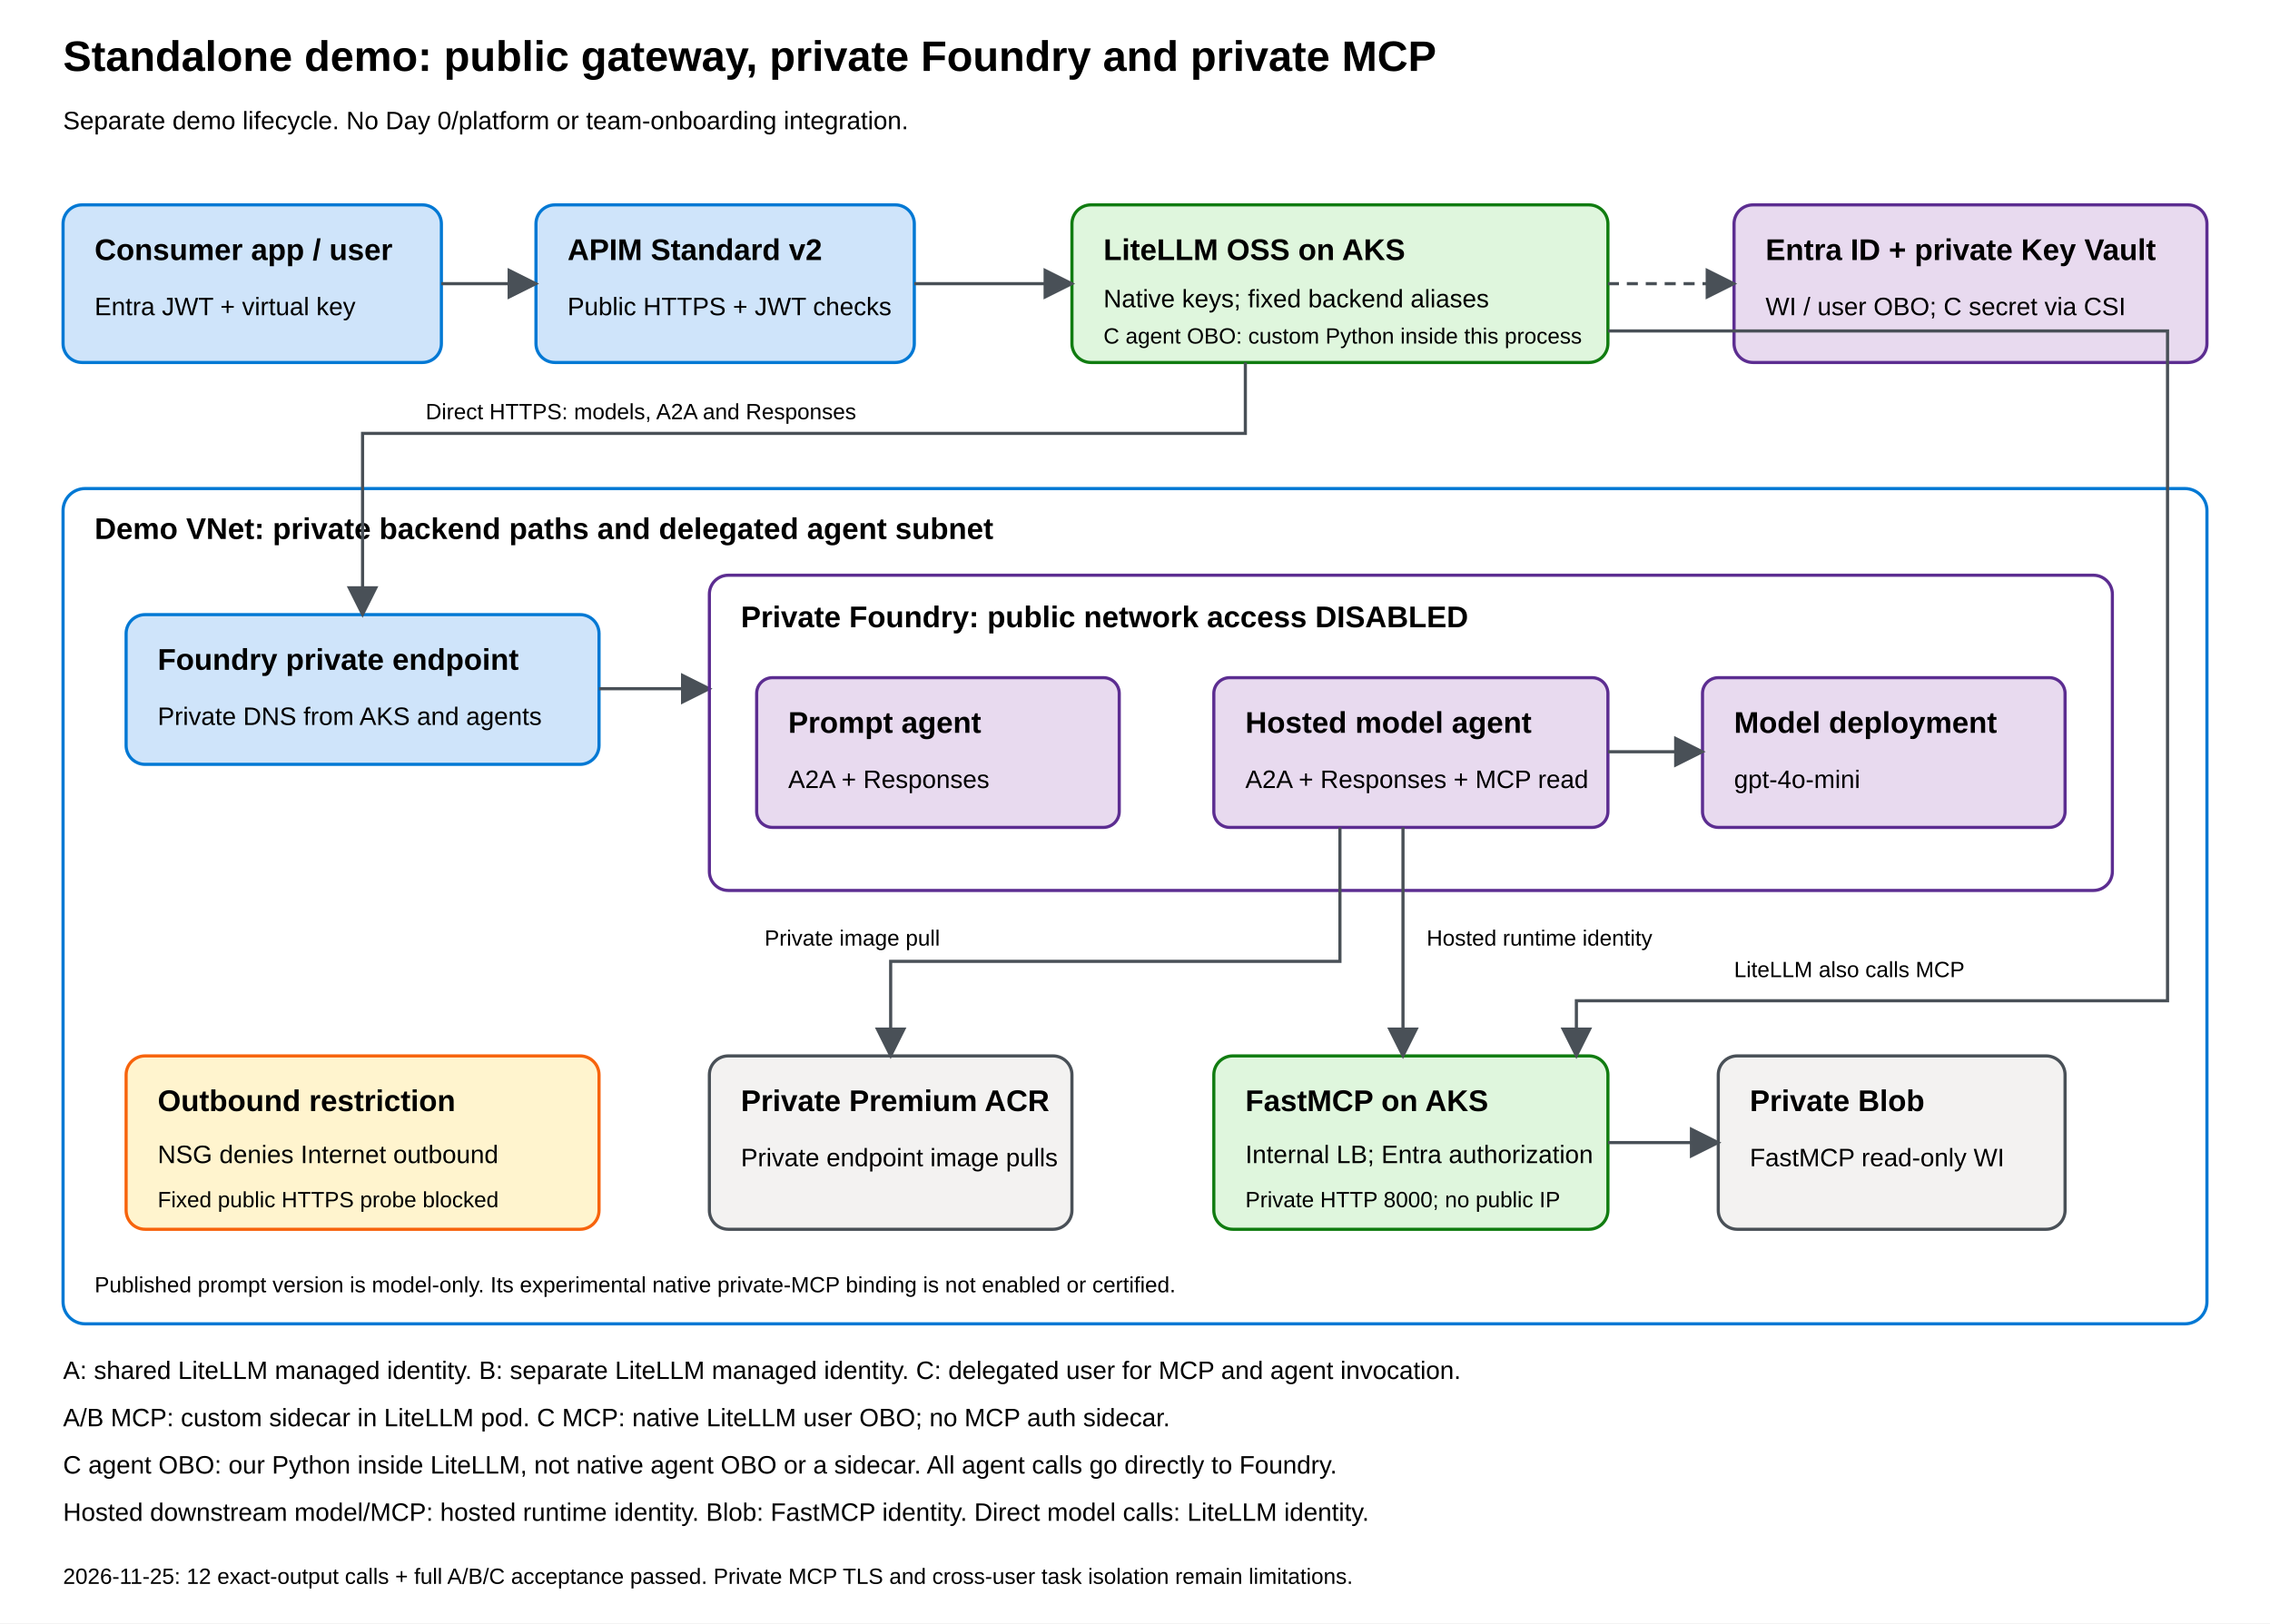
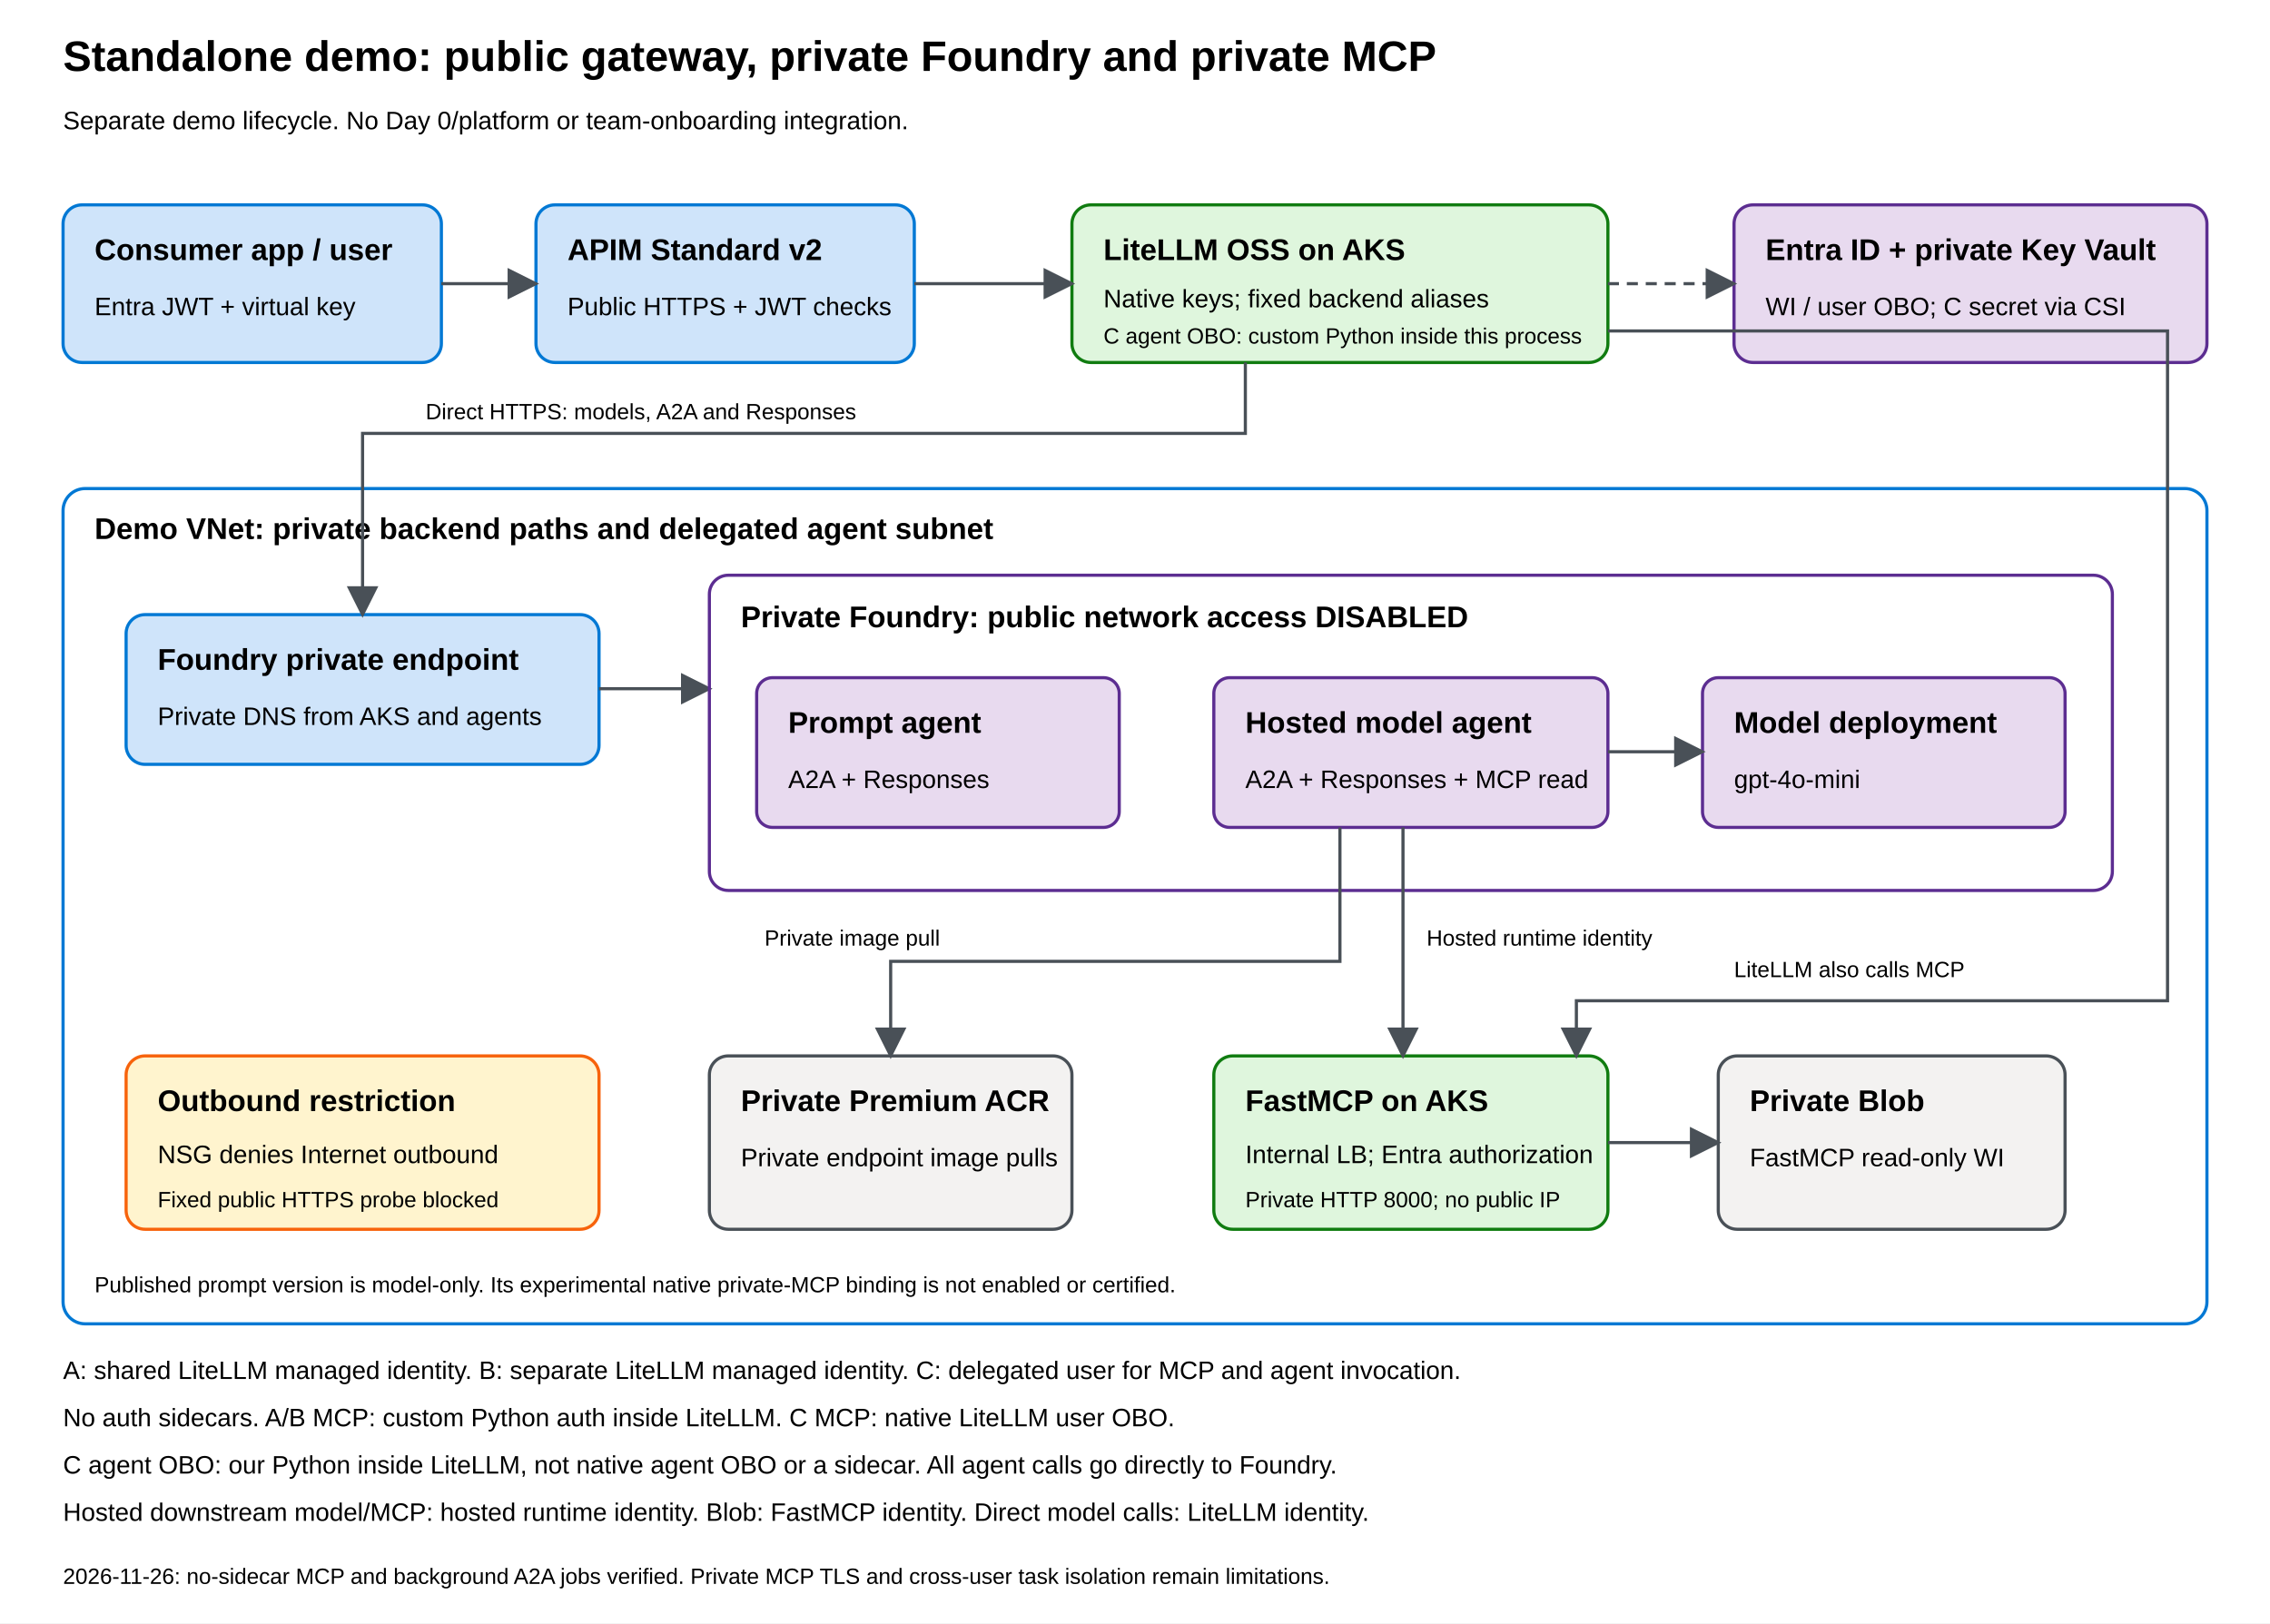
<svg xmlns="http://www.w3.org/2000/svg" width="1440" height="1030" viewBox="0 0 1440 1030" role="img" aria-labelledby="title description">
  <defs>
    <marker id="arrow" markerWidth="10" markerHeight="10" refX="9" refY="5" orient="auto">
      <path d="M0 0L10 5L0 10Z" fill="#495057" />
    </marker>
    <style>
      text { font-family: Arial, Helvetica, sans-serif; fill: #000000; }
      .title { font-size: 27px; font-weight: 700; }
      .heading { font-size: 19px; font-weight: 700; }
      .body { font-size: 16px; }
      .small { font-size: 14px; }
      .line { fill: none; stroke: #495057; stroke-width: 2; marker-end: url(#arrow); }
      .config { stroke-dasharray: 7 5; }
    </style>
  </defs>
  <rect width="1440" height="1030" fill="#ffffff" />
  <text x="40" y="45" class="title">Standalone demo: public gateway, private Foundry and private MCP</text>
  <text x="40" y="82" class="body">Separate demo lifecycle. No Day 0/platform or team-onboarding integration.</text>
  <rect x="40" y="130" width="240" height="100" rx="12" fill="#CFE4FA" stroke="#0078D4" stroke-width="2" />
  <text x="60" y="165" class="heading">Consumer app / user</text>
  <text x="60" y="200" class="body">Entra JWT + virtual key</text>
  <rect x="340" y="130" width="240" height="100" rx="12" fill="#CFE4FA" stroke="#0078D4" stroke-width="2" />
  <text x="360" y="165" class="heading">APIM Standard v2</text>
  <text x="360" y="200" class="body">Public HTTPS + JWT checks</text>
  <rect x="680" y="130" width="340" height="100" rx="12" fill="#DFF6DD" stroke="#107C10" stroke-width="2" />
  <text x="700" y="165" class="heading">LiteLLM OSS on AKS</text>
  <text x="700" y="195" class="body">Native keys; fixed backend aliases</text>
  <text x="700" y="218" class="small">C agent OBO: custom Python inside this process</text>
  <rect x="1100" y="130" width="300" height="100" rx="12" fill="#E8DAEF" stroke="#5C2D91" stroke-width="2" />
  <text x="1120" y="165" class="heading">Entra ID + private Key Vault</text>
  <text x="1120" y="200" class="body">WI / user OBO; C secret via CSI</text>
  <path class="line" d="M280 180H340" />
  <path class="line" d="M580 180H680" />
  <path class="line config" d="M1020 180H1100" />
  <rect x="40" y="310" width="1360" height="530" rx="14" fill="none" stroke="#0078D4" stroke-width="2" />
  <text x="60" y="342" class="heading">Demo VNet: private backend paths and delegated agent subnet</text>
  <rect x="80" y="390" width="300" height="95" rx="12" fill="#CFE4FA" stroke="#0078D4" stroke-width="2" />
  <text x="100" y="425" class="heading">Foundry private endpoint</text>
  <text x="100" y="460" class="body">Private DNS from AKS and agents</text>
  <path class="line" d="M790 230V275H230V390" />
  <text x="270" y="266" class="small">Direct HTTPS: models, A2A and Responses</text>
  <path class="line" d="M380 437H450" />
  <rect x="450" y="365" width="890" height="200" rx="12" fill="none" stroke="#5C2D91" stroke-width="2" />
  <text x="470" y="398" class="heading">Private Foundry: public network access DISABLED</text>
  <rect x="480" y="430" width="230" height="95" rx="10" fill="#E8DAEF" stroke="#5C2D91" stroke-width="2" />
  <text x="500" y="465" class="heading">Prompt agent</text>
  <text x="500" y="500" class="body">A2A + Responses</text>
  <rect x="770" y="430" width="250" height="95" rx="10" fill="#E8DAEF" stroke="#5C2D91" stroke-width="2" />
  <text x="790" y="465" class="heading">Hosted model agent</text>
  <text x="790" y="500" class="body">A2A + Responses + MCP read</text>
  <rect x="1080" y="430" width="230" height="95" rx="10" fill="#E8DAEF" stroke="#5C2D91" stroke-width="2" />
  <text x="1100" y="465" class="heading">Model deployment</text>
  <text x="1100" y="500" class="body">gpt-4o-mini</text>
  <path class="line" d="M1020 477H1080" />
  <rect x="80" y="670" width="300" height="110" rx="12" fill="#FFF4CE" stroke="#F7630C" stroke-width="2" />
  <text x="100" y="705" class="heading">Outbound restriction</text>
  <text x="100" y="738" class="body">NSG denies Internet outbound</text>
  <text x="100" y="766" class="small">Fixed public HTTPS probe blocked</text>
  <rect x="450" y="670" width="230" height="110" rx="12" fill="#F3F2F1" stroke="#495057" stroke-width="2" />
  <text x="470" y="705" class="heading">Private Premium ACR</text>
  <text x="470" y="740" class="body">Private endpoint image pulls</text>
  <rect x="770" y="670" width="250" height="110" rx="12" fill="#DFF6DD" stroke="#107C10" stroke-width="2" />
  <text x="790" y="705" class="heading">FastMCP on AKS</text>
  <text x="790" y="738" class="body">Internal LB; Entra authorization</text>
  <text x="790" y="766" class="small">Private HTTP 8000; no public IP</text>
  <rect x="1090" y="670" width="220" height="110" rx="12" fill="#F3F2F1" stroke="#495057" stroke-width="2" />
  <text x="1110" y="705" class="heading">Private Blob</text>
  <text x="1110" y="740" class="body">FastMCP read-only WI</text>
  <path class="line" d="M890 525V670" />
  <text x="905" y="600" class="small">Hosted runtime identity</text>
  <path class="line" d="M850 525V610H565V670" />
  <text x="485" y="600" class="small">Private image pull</text>
  <path class="line" d="M1020 725H1090" />
  <path class="line" d="M1020 210H1375V635H1000V670" />
  <text x="1100" y="620" class="small">LiteLLM also calls MCP</text>
  <text x="60" y="820" class="small">Published prompt version is model-only. Its experimental native private-MCP binding is not enabled or certified.</text>
  <text x="40" y="875" class="body">A: shared LiteLLM managed identity. B: separate LiteLLM managed identity. C: delegated user for MCP and agent invocation.</text>
-   <text x="40" y="905" class="body">A/B MCP: custom sidecar in LiteLLM pod. C MCP: native LiteLLM user OBO; no MCP auth sidecar.</text>
+   <text x="40" y="905" class="body">No auth sidecars. A/B MCP: custom Python auth inside LiteLLM. C MCP: native LiteLLM user OBO.</text>
  <text x="40" y="935" class="body">C agent OBO: our Python inside LiteLLM, not native agent OBO or a sidecar. All agent calls go directly to Foundry.</text>
  <text x="40" y="965" class="body">Hosted downstream model/MCP: hosted runtime identity. Blob: FastMCP identity. Direct model calls: LiteLLM identity.</text>
-   <text x="40" y="1005" class="small">2026-11-25: 12 exact-output calls + full A/B/C acceptance passed. Private MCP TLS and cross-user task isolation remain limitations.</text>
+   <text x="40" y="1005" class="small">2026-11-26: no-sidecar MCP and background A2A jobs verified. Private MCP TLS and cross-user task isolation remain limitations.</text>
</svg>
